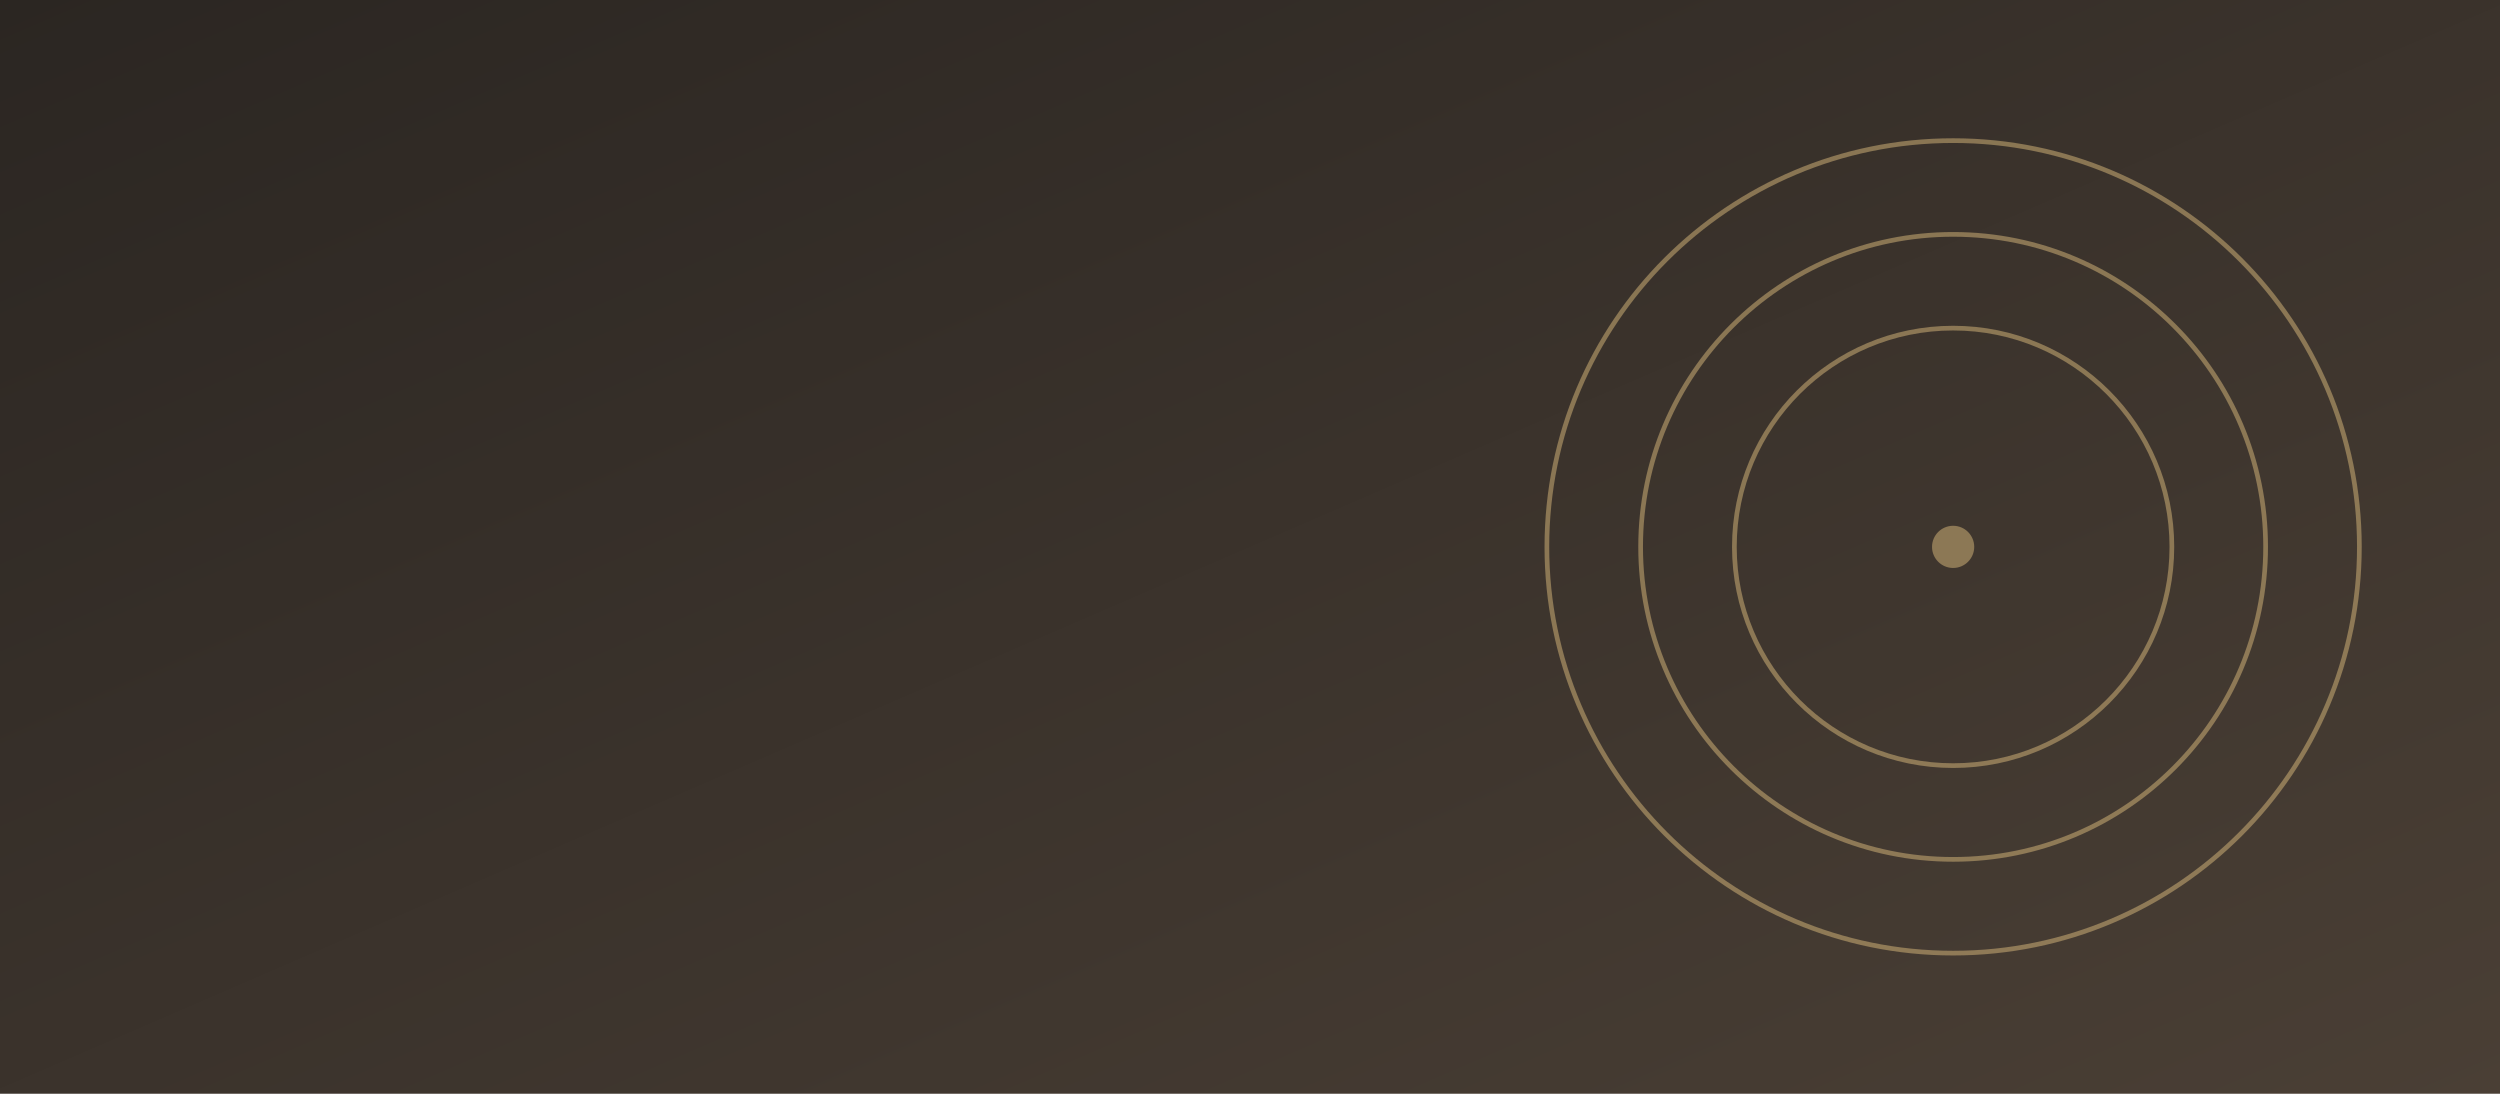
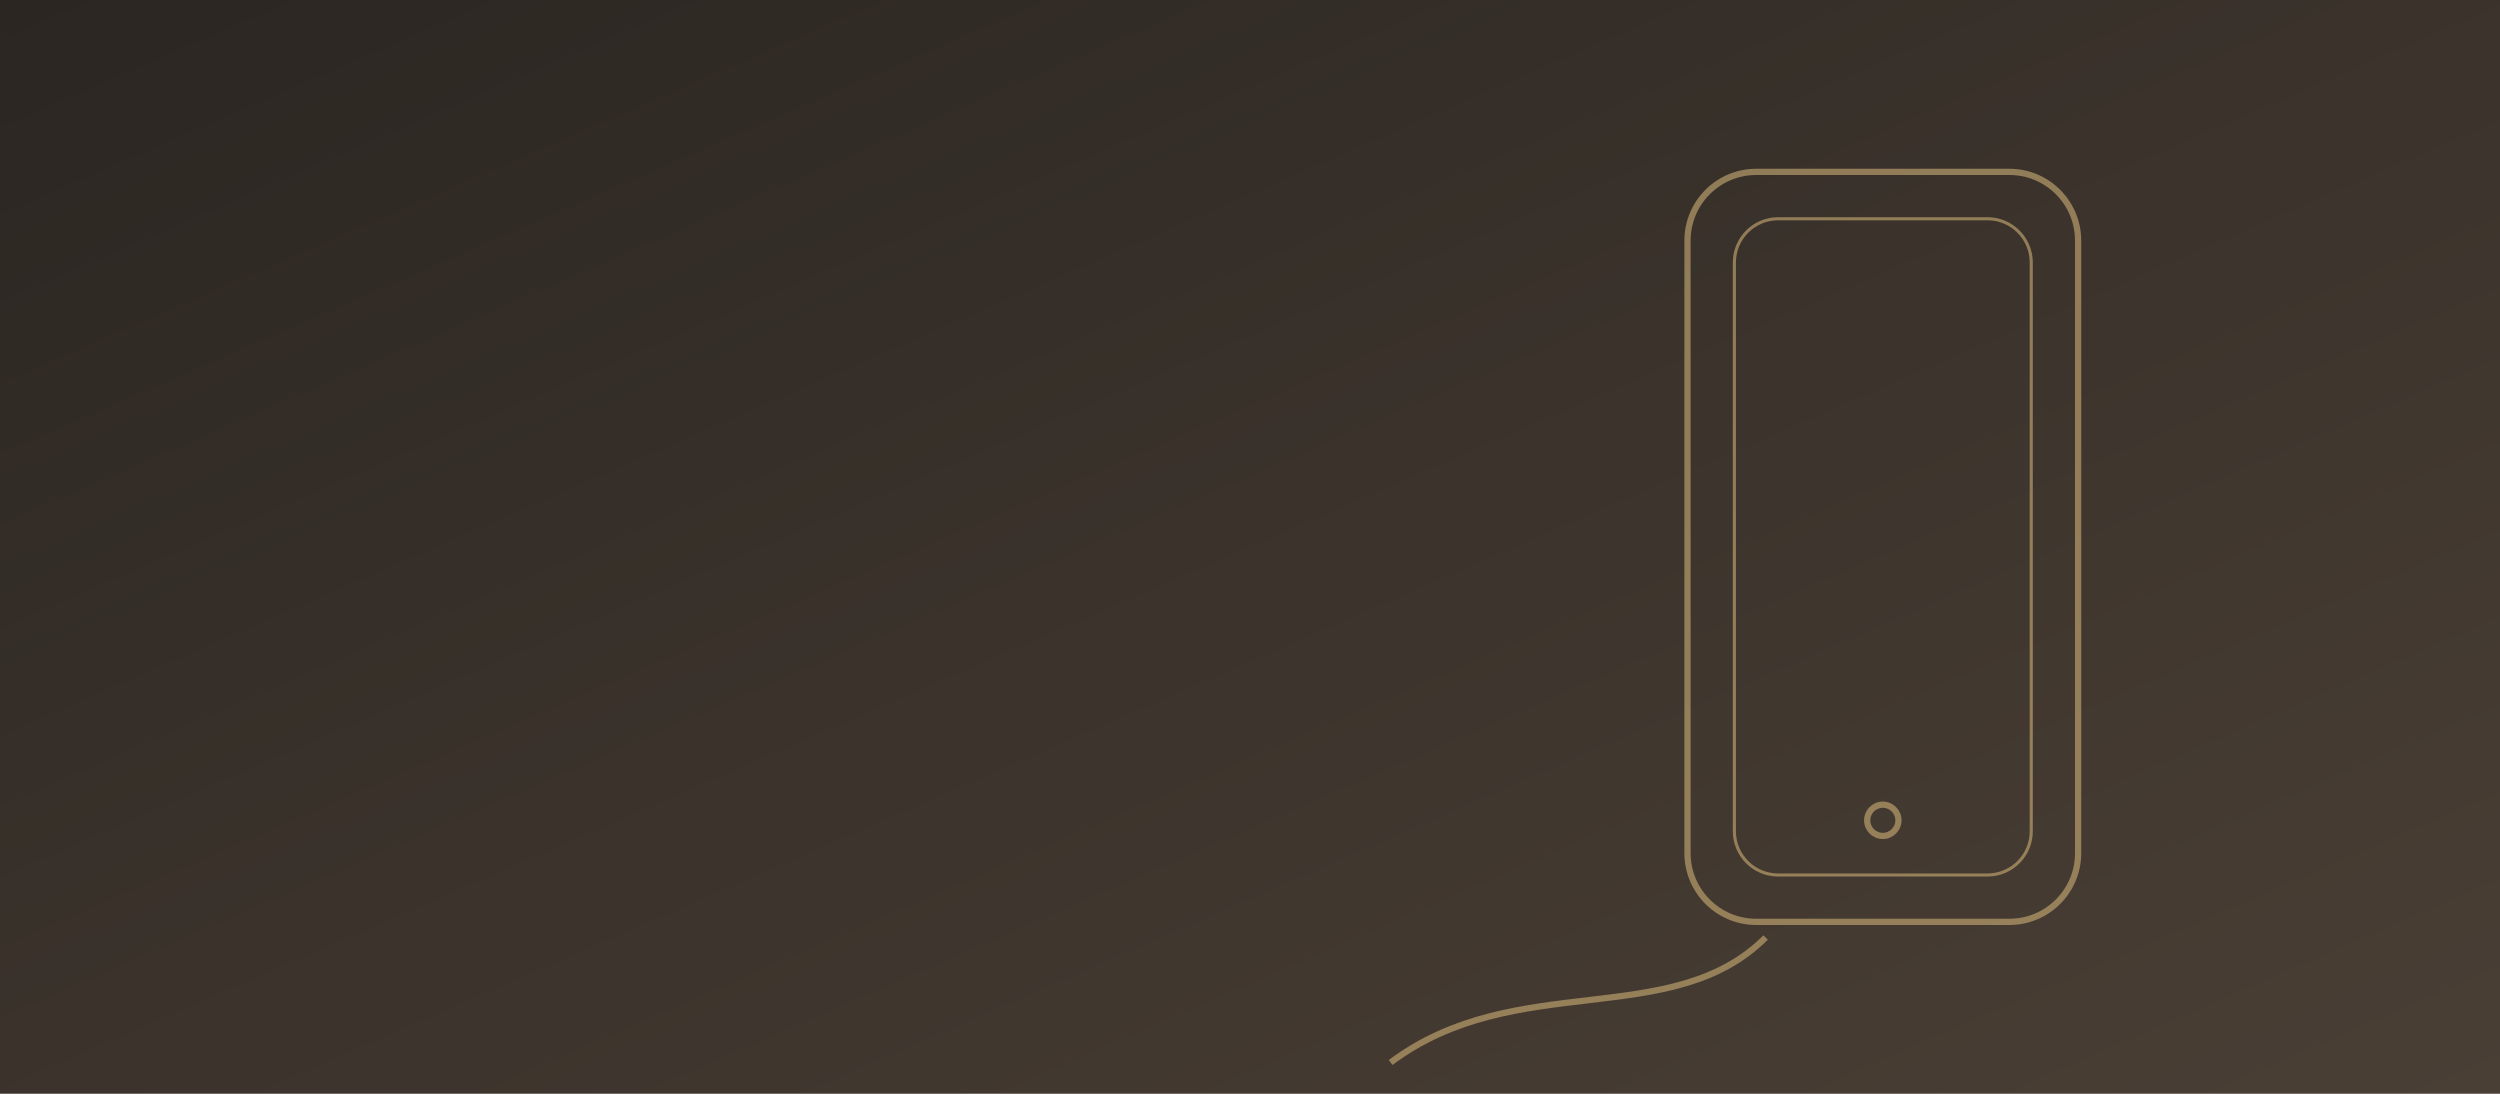
<svg xmlns="http://www.w3.org/2000/svg" viewBox="0 0 1600 700" preserveAspectRatio="xMidYMid slice">
  <defs>
    <linearGradient id="g" x1="0" y1="0" x2="1" y2="1">
      <stop offset="0" stop-color="#2b2622" />
      <stop offset="1" stop-color="#4a3f35" />
    </linearGradient>
  </defs>
  <rect width="1600" height="700" fill="url(#g)" />
-   <g fill="none" stroke="#d9b97b" stroke-width="3" opacity=".5">
-     <circle cx="1250" cy="350" r="260" />
-     <circle cx="1250" cy="350" r="200" />
-     <circle cx="1250" cy="350" r="140" />
-     <circle cx="1250" cy="350" r="12" fill="#d9b97b" />
+   <g fill="none" stroke="#d9b97b" stroke-width="4" opacity=".55">
+     <rect x="1080" y="110" width="250" height="480" rx="44" />
+     <rect x="1110" y="140" width="190" height="420" rx="28" stroke-width="2" />
+     <circle cx="1205" cy="525" r="10" />
+     <path d="M1130 600c-60 60-160 20-240 80" />
  </g>
</svg>
